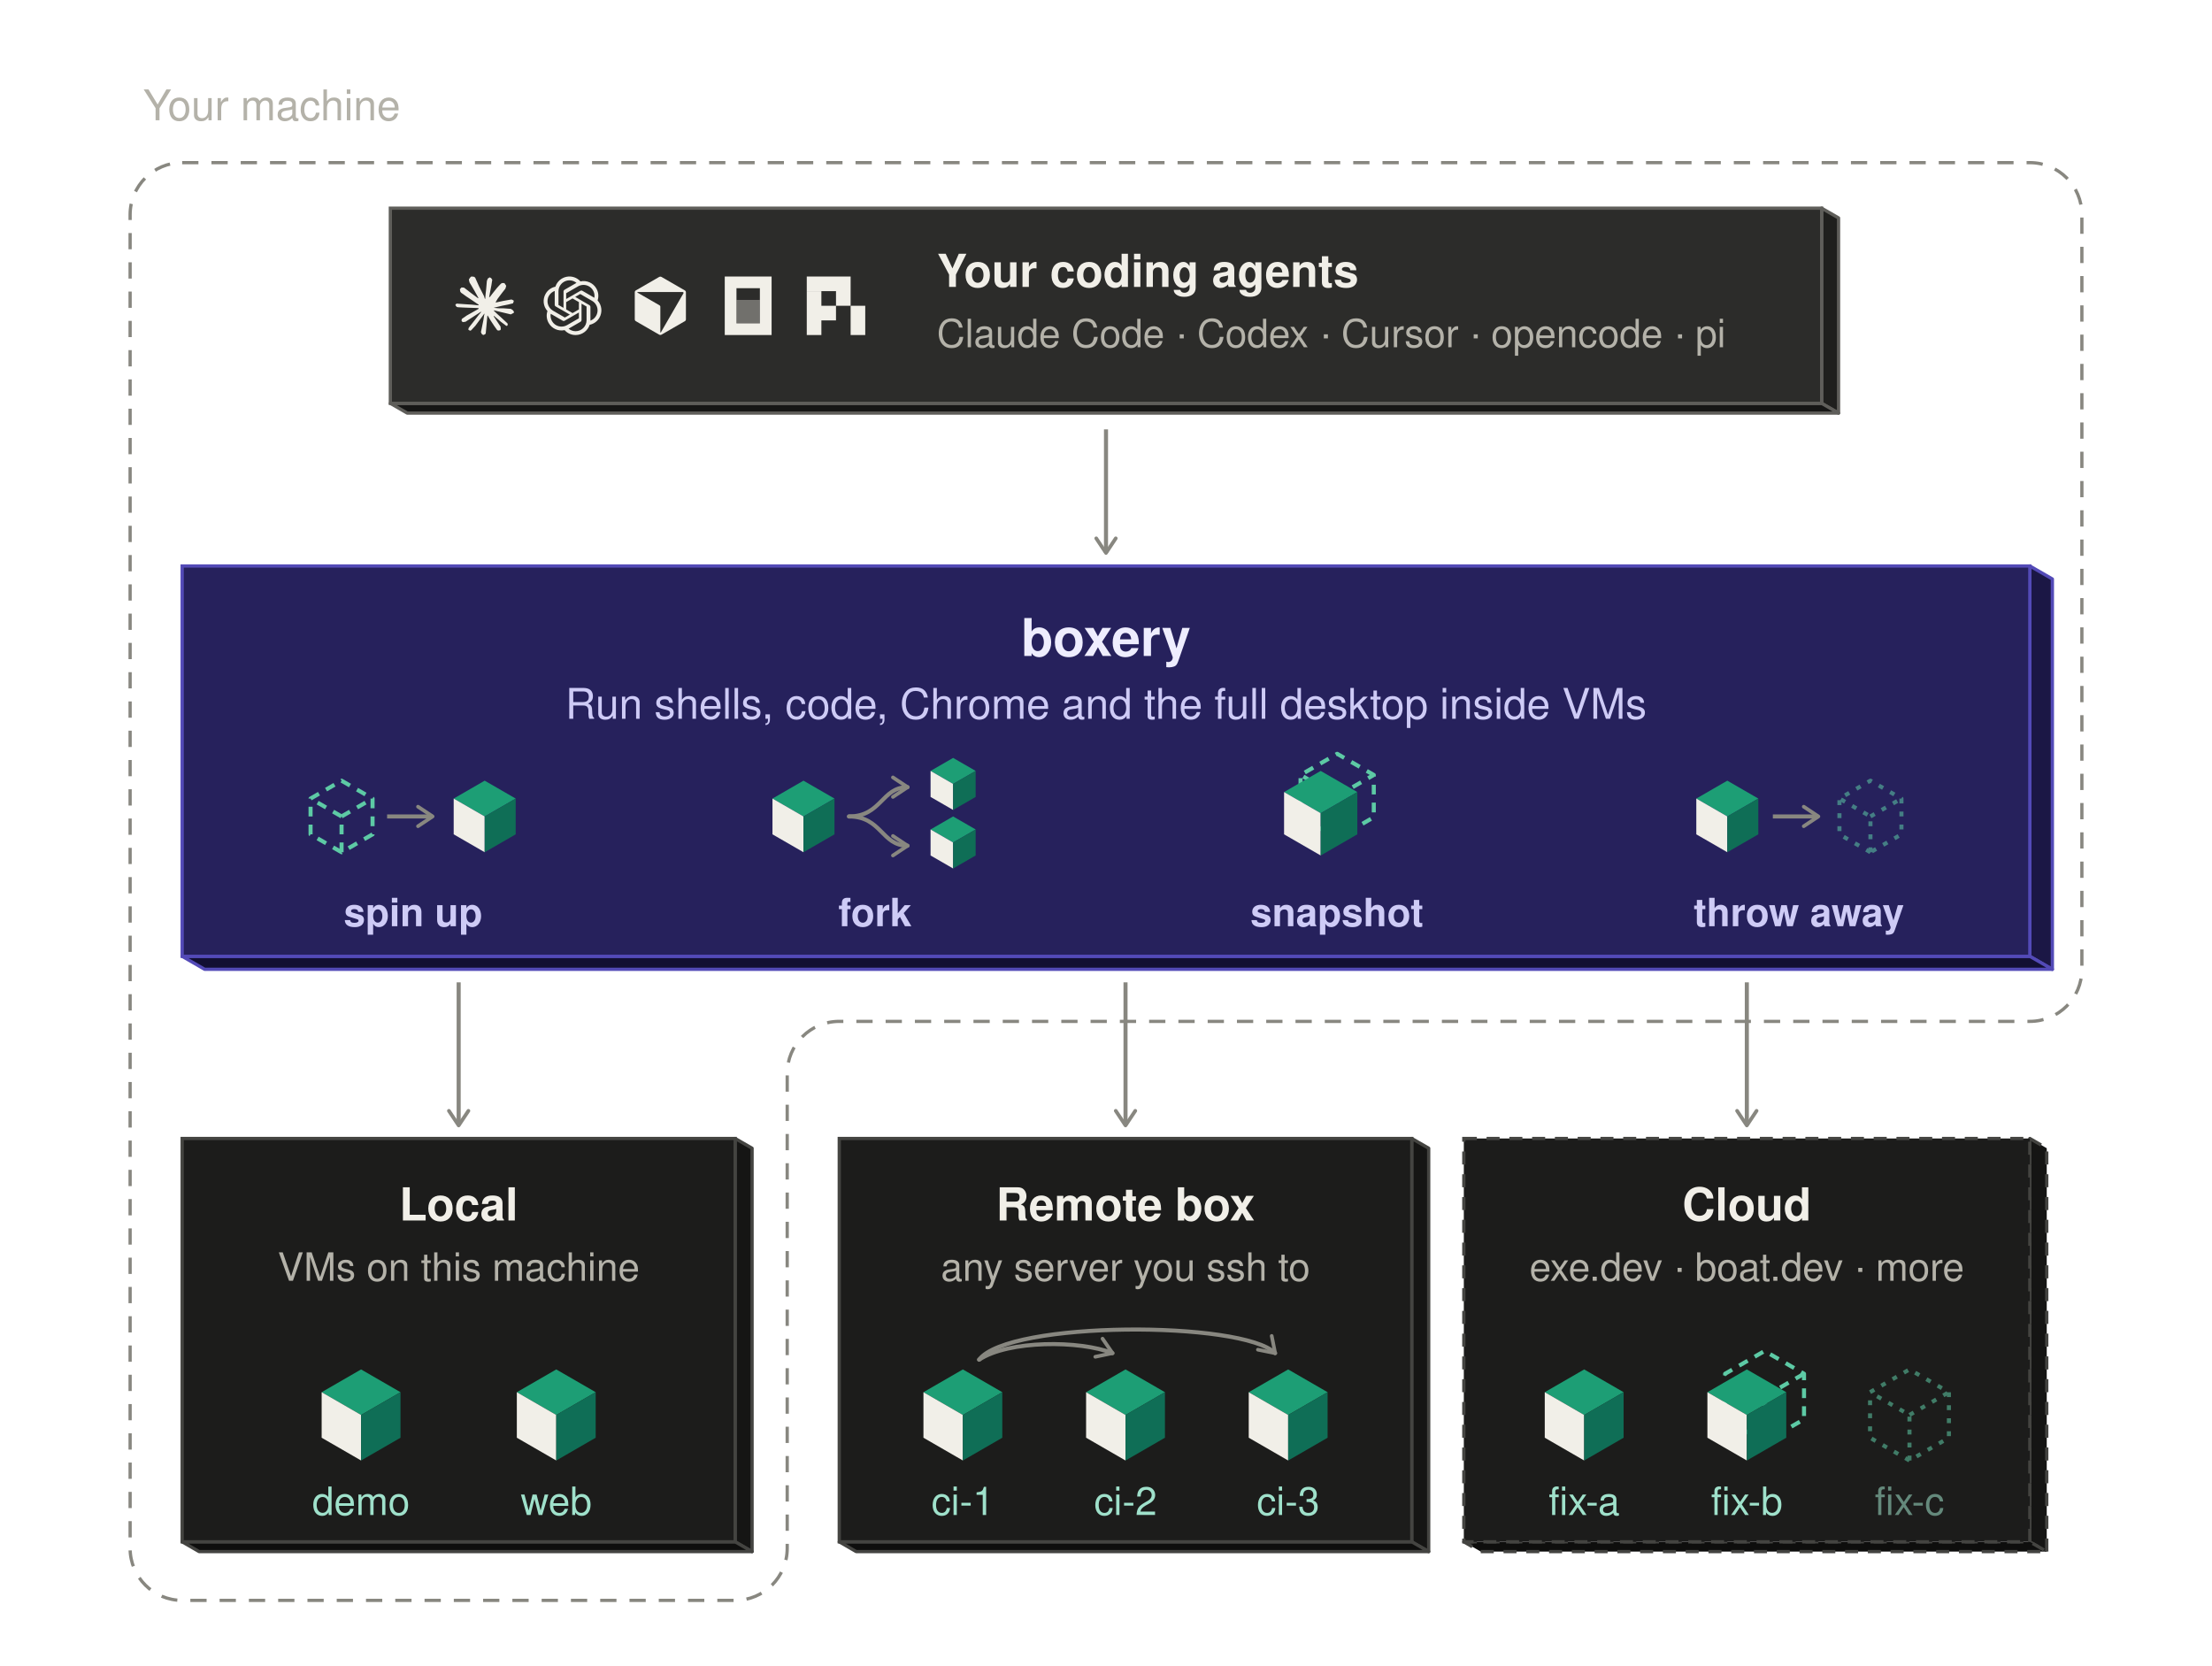
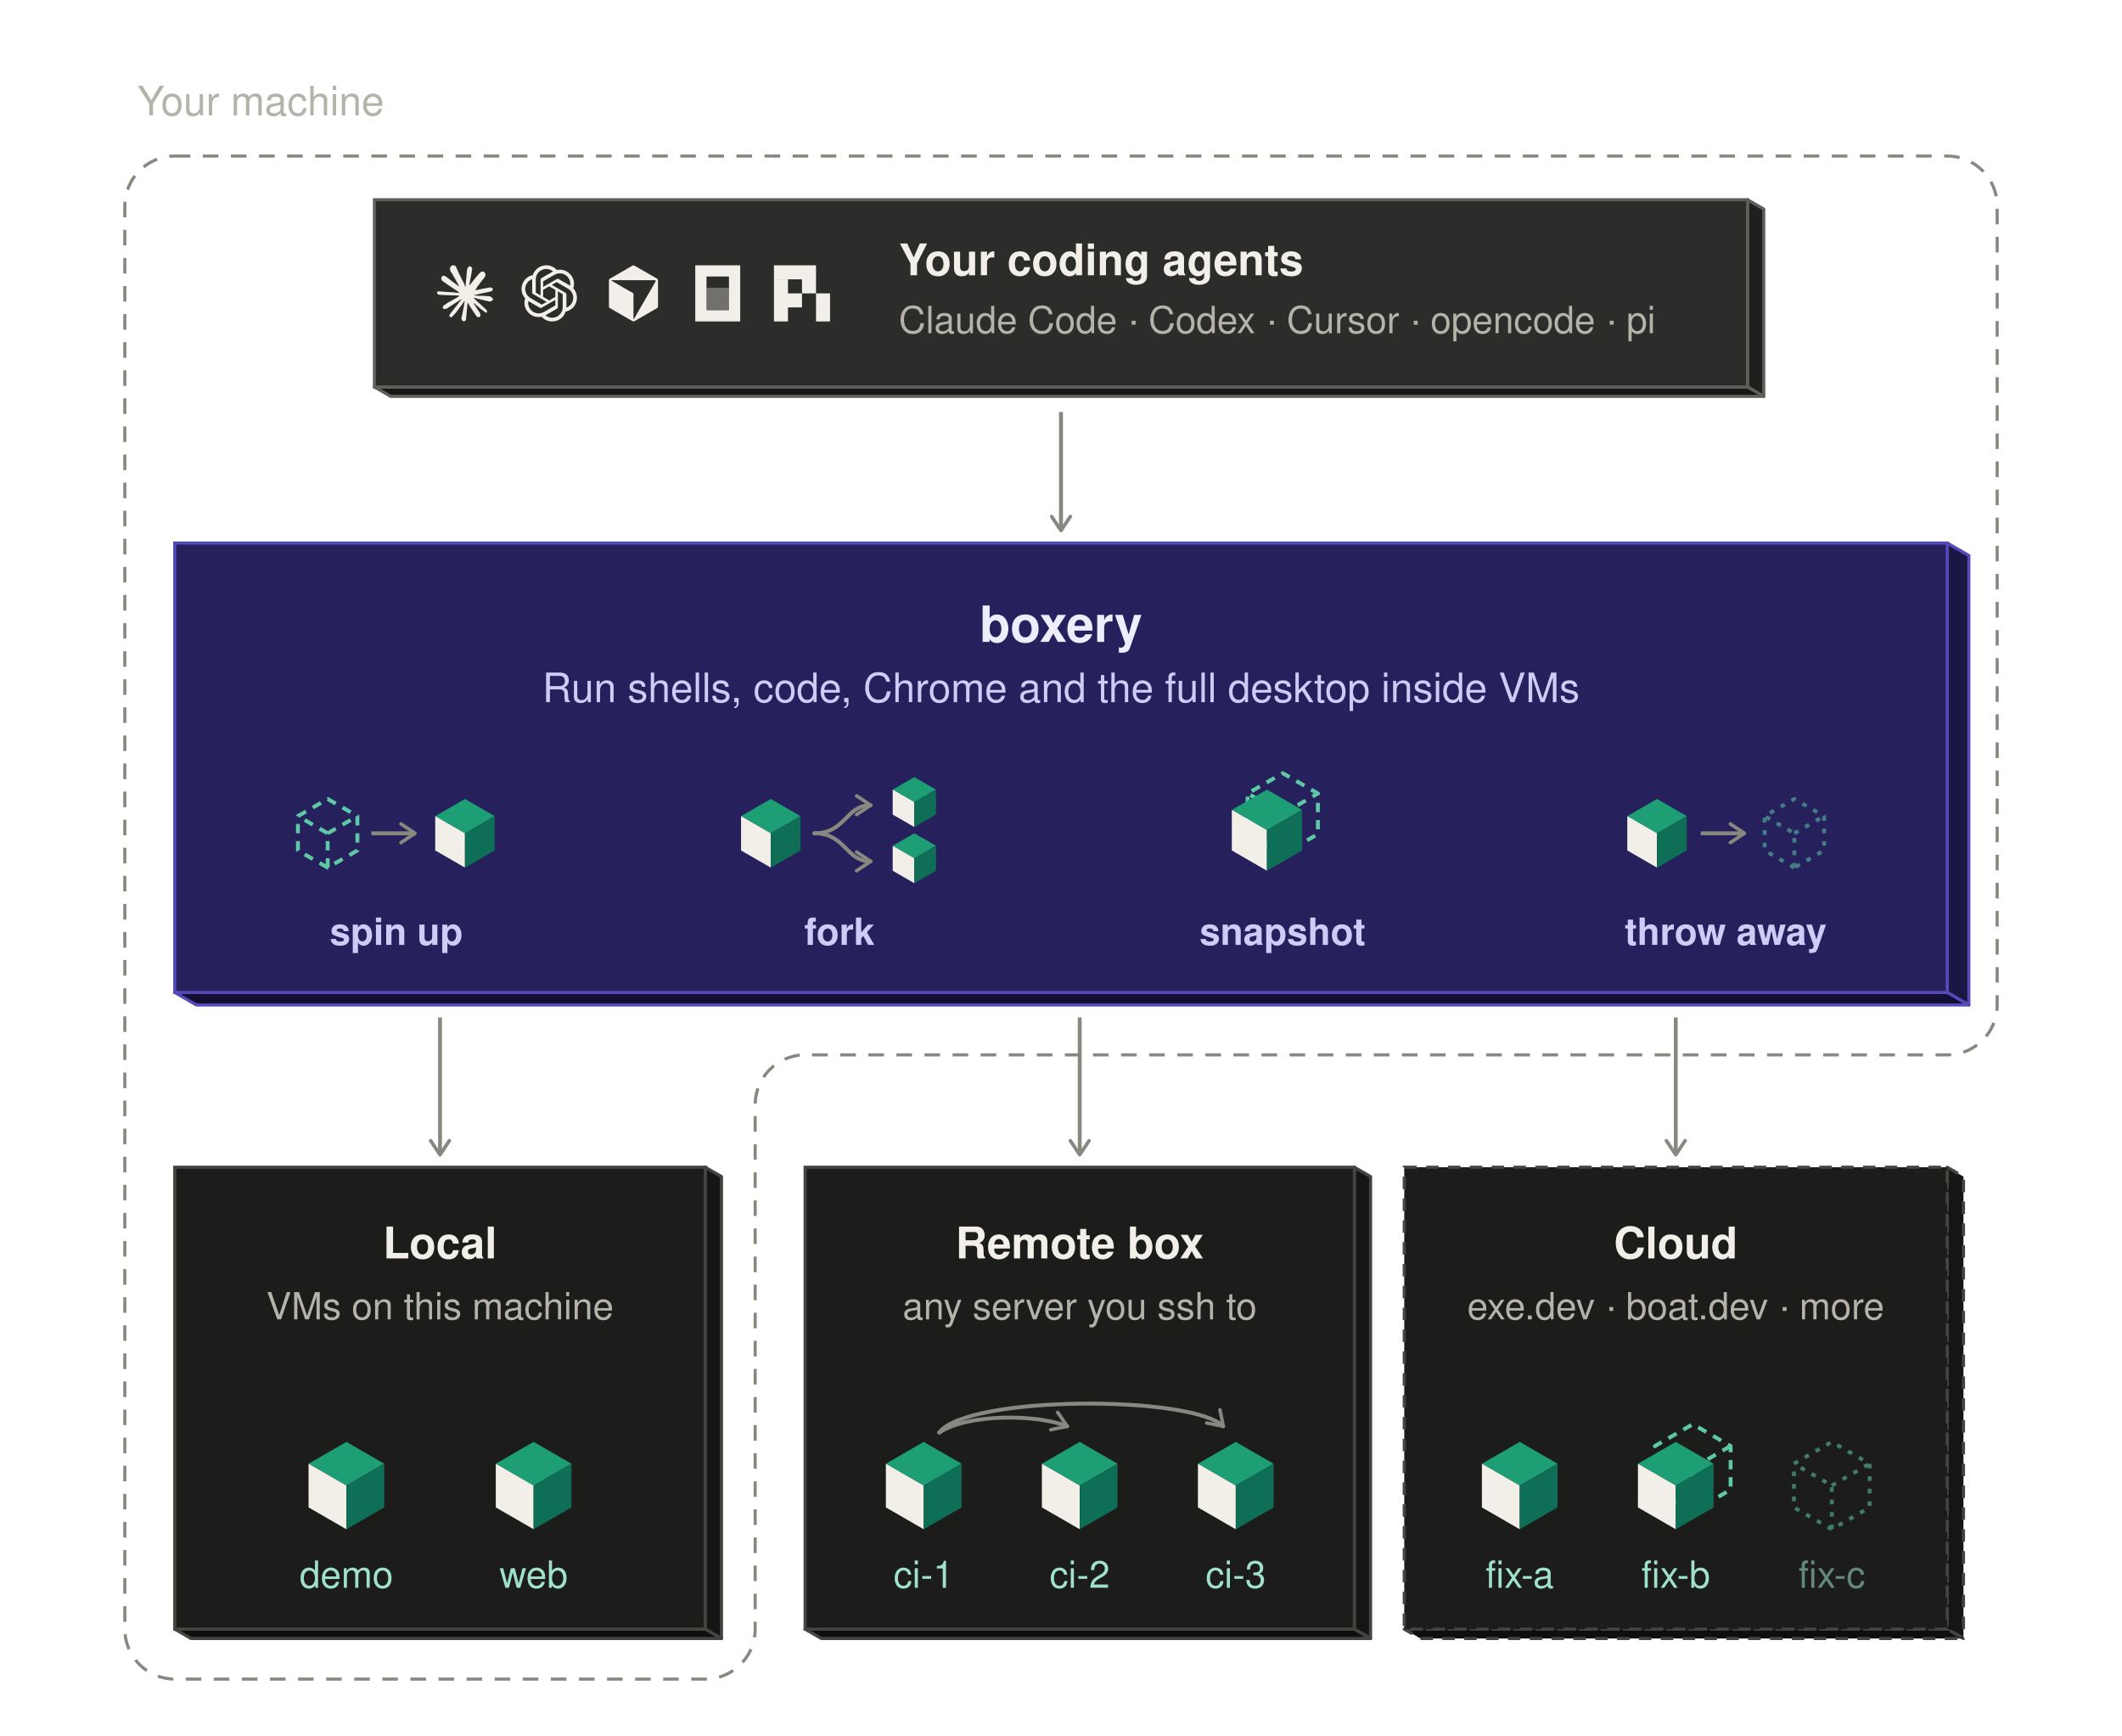
- <svg xmlns="http://www.w3.org/2000/svg" viewBox="0 0 680 512" width="680" height="512" role="img" aria-labelledby="t d">
+ <svg xmlns="http://www.w3.org/2000/svg" viewBox="0 0 680 556" width="680" height="556" role="img" aria-labelledby="t d">
  <defs>
    <marker id="arrow" viewBox="0 0 10 10" refX="8" refY="5" markerWidth="6" markerHeight="6" orient="auto-start-reverse">
      <path d="M2 1L8 5L2 9" fill="none" stroke="#888780" stroke-width="1.5" stroke-linecap="round" stroke-linejoin="round" />
    </marker>
  </defs>
  <g font-family="-apple-system, BlinkMacSystemFont, 'Segoe UI', Helvetica, Arial, sans-serif" text-anchor="middle" dominant-baseline="central">
    <text x="44" y="34" font-size="13" text-anchor="start" fill="#B4B2A9">Your machine</text>
-     <path d="M56 50 H624 A16 16 0 0 1 640 66 V298 A16 16 0 0 1 624 314 H258 A16 16 0 0 0 242 330 V476 A16 16 0 0 1 226 492 H56 A16 16 0 0 1 40 476 V66 A16 16 0 0 1 56 50 Z" fill="none" stroke="#888780" stroke-width="1" stroke-dasharray="5 4" />
+     <path d="M56 50 H624 A16 16 0 0 1 640 66 V322 A16 16 0 0 1 624 338 H258 A16 16 0 0 0 242 354 V522 A16 16 0 0 1 226 538 H56 A16 16 0 0 1 40 522 V66 A16 16 0 0 1 56 50 Z" fill="none" stroke="#888780" stroke-width="1" stroke-dasharray="5 4" />
    <polygon points="560.00,64.00 565.20,67.00 565.20,127.00 560.00,124.00" fill="#1F1F1D" stroke="#5F5E5A" stroke-width="1" stroke-linejoin="round" />
    <polygon points="120.00,124.00 560.00,124.00 565.20,127.00 125.20,127.00" fill="#161615" stroke="#5F5E5A" stroke-width="1" stroke-linejoin="round" />
    <rect x="120" y="64" width="440" height="60" fill="#2C2C2A" stroke="#5F5E5A" />
    <svg x="140" y="85" width="18" height="18" viewBox="0 0 24 24" fill="#F1EFE8">
      <path d="m4.714 15.956 4.717-2.647.079-.231-.079-.128h-.231l-.789-.049-2.696-.073-2.337-.097-2.265-.121-.571-.121-.534-.704.055-.352.48-.322.686.061 1.518.103 2.277.158 1.651.097 2.447.255h.389l.055-.158-.134-.097-.103-.097L6.973 9.836l-2.55-1.688-1.336-.971-.723-.492-.364-.461-.158-1.008.656-.723.88.061.225.061.892.686 1.906 1.475 2.489 1.834.364.303.146-.103.018-.073-.164-.273-1.354-2.447-1.445-2.489-.643-1.032-.17-.619c-.061-.255-.103-.467-.103-.729L6.287.134 6.7 0l.996.134.419.364.619 1.415 1.002 2.228 1.554 3.03.455.898.243.832.091.255h.158v-.146l.128-1.706.237-2.095.231-2.696.079-.759.376-.911.747-.492.583.279.48.686-.067.443-.285 1.852-.559 2.902-.364 1.943h.212l.243-.243.984-1.305 1.651-2.064.729-.82.85-.905.546-.431h1.032l.759 1.129-.34 1.166-1.062 1.348-.88 1.141-1.263 1.7-.789 1.36.073.109.188-.018 2.853-.607 1.542-.279 1.84-.316.832.389.091.395-.328.807-1.967.486-2.307.461-3.436.814-.043.03.049.061 1.548.146.662.036h1.621l3.018.225.789.522.474.638-.079.486-1.214.619-1.639-.389-3.825-.911-1.311-.328h-.182v.109l1.093 1.069 2.003 1.809 2.507 2.331.128.577-.322.455-.34-.049-2.204-1.657-.85-.747-1.925-1.621h-.128v.17l.443.65 2.344 3.521.121 1.081-.17.352-.607.212-.668-.121-1.372-1.925L14.38 17.959l-1.141-1.943-.14.079-.674 7.255-.316.37-.729.279-.607-.461-.322-.747.322-1.475.389-1.925.316-1.53.285-1.9.17-.631-.012-.043-.14.018-1.433 1.967-2.18 2.945-1.724 1.846-.413.164-.716-.37.067-.662.401-.589 2.386-3.036 1.439-1.882.929-1.087-.006-.158h-.055l-6.338 4.116-1.129.146-.486-.455.061-.747.231-.243 1.906-1.311Z" />
    </svg>
    <svg x="167" y="85" width="18" height="18" viewBox="0 0 24 24" fill="#F1EFE8">
      <path d="M22.282 9.821a5.985 5.985 0 0 0-.516-4.911 6.046 6.046 0 0 0-6.51-2.9A6.065 6.065 0 0 0 4.981 4.182a5.985 5.985 0 0 0-3.998 2.9 6.046 6.046 0 0 0 .743 7.097 5.98 5.98 0 0 0 .511 4.911 6.051 6.051 0 0 0 6.515 2.9A5.985 5.985 0 0 0 13.26 24a6.056 6.056 0 0 0 5.772-4.206 5.989 5.989 0 0 0 3.998-2.9 6.056 6.056 0 0 0-.748-7.073zm-9.022 12.608a4.476 4.476 0 0 1-2.876-1.041l.142-.08 4.778-2.758a.795.795 0 0 0 .393-.681v-6.737l2.02 1.169a.071.071 0 0 1 .038.052v5.583a4.504 4.504 0 0 1-4.495 4.494zm-9.661-4.125a4.471 4.471 0 0 1-.535-3.014l.142.085 4.783 2.758a.771.771 0 0 0 .781 0l5.843-3.369v2.332a.08.08 0 0 1-.033.061L9.74 19.95a4.499 4.499 0 0 1-6.141-1.646zM2.341 7.896a4.485 4.485 0 0 1 2.365-1.973V11.6a.766.766 0 0 0 .388.676l5.814 3.354-2.02 1.169a.076.076 0 0 1-.071 0l-4.83-2.787A4.504 4.504 0 0 1 2.341 7.872zm16.596 3.856L13.104 8.364 15.119 7.2a.076.076 0 0 1 .071 0l4.83 2.791a4.494 4.494 0 0 1-.676 8.104v-5.677a.79.79 0 0 0-.407-.667zm2.011-3.023l-.142-.085-4.774-2.782a.776.776 0 0 0-.785 0L9.409 9.23V6.897a.066.066 0 0 1 .028-.061l4.83-2.787a4.499 4.499 0 0 1 6.68 4.66zM8.306 12.863l-2.02-1.164a.08.08 0 0 1-.038-.057V6.074a4.499 4.499 0 0 1 7.376-3.454l-.142.081L8.704 5.459a.795.795 0 0 0-.393.681zm1.098-2.365l2.602-1.5 2.607 1.5v2.999l-2.597 1.5-2.607-1.5Z" />
    </svg>
    <svg x="194" y="85" width="18" height="18" viewBox="88 66 336 380" fill="#F1EFE8">
      <path fill-rule="evenodd" d="m415.348 156.575-151.504-87.47c-4.865-2.809-10.868-2.809-15.733 0l-151.496 87.47c-4.09 2.361-6.615 6.728-6.615 11.458v176.383c0 4.73 2.525 9.097 6.615 11.459l151.503 87.469c4.865 2.81 10.868 2.81 15.733 0l151.504-87.469c4.09-2.362 6.615-6.729 6.615-11.459v-176.383c0-4.73-2.525-9.097-6.615-11.458zm-9.517 18.528-146.254 253.319c-.989 1.707-3.599 1.01-3.599-.967v-165.871c0-3.314-1.771-6.38-4.645-8.044l-143.644-82.932c-1.707-.989-1.01-3.599.967-3.599h292.51c4.153 0 6.749 4.502 4.672 8.101h-.007z" />
    </svg>
    <svg x="221" y="85" width="18" height="18" viewBox="0 6 24 30" fill="#F1EFE8">
      <path d="M18 30H6V18H18V30Z" opacity="0.35" />
      <path d="M18 12H6V30H18V12ZM24 36H0V6H24V36Z" />
    </svg>
    <svg x="248" y="85" width="18" height="18" viewBox="165 165 470 470" fill="#F1EFE8">
      <path d="M165.29 165.29H517.36V400H400V282.65H165.29Z" />
      <path d="M165.29 282.65H282.65V400H400V517.36H282.65V634.72H165.29Z" />
      <path d="M517.36 400H634.72V634.72H517.36Z" />
    </svg>
    <text x="288" y="85" font-size="14" font-weight="600" text-anchor="start" fill="#F1EFE8">Your coding agents</text>
    <text x="288" y="104" font-size="12" text-anchor="start" fill="#B4B2A9">Claude Code · Codex · Cursor · opencode · pi</text>
    <line x1="340" y1="132" x2="340" y2="170" stroke="#888780" stroke-width="1.25" marker-end="url(#arrow)" />
-     <polygon points="624.00,174.00 630.93,178.00 630.93,298.00 624.00,294.00" fill="#1B1745" stroke="#534AB7" stroke-width="1" stroke-linejoin="round" />
-     <polygon points="56.00,294.00 624.00,294.00 630.93,298.00 62.93,298.00" fill="#120F33" stroke="#534AB7" stroke-width="1" stroke-linejoin="round" />
-     <rect x="56" y="174" width="568" height="120" fill="#26215C" stroke="#534AB7" />
-     <text x="340" y="198" font-size="16" font-weight="600" fill="#EEEDFE">boxery</text>
-     <text x="340" y="218" font-size="13" fill="#CECBF6">Run shells, code, Chrome and the full desktop inside VMs</text>
+     <polygon points="624.00,174.00 630.93,178.00 630.93,322.00 624.00,318.00" fill="#1B1745" stroke="#534AB7" stroke-width="1" stroke-linejoin="round" />
+     <polygon points="56.00,318.00 624.00,318.00 630.93,322.00 62.93,322.00" fill="#120F33" stroke="#534AB7" stroke-width="1" stroke-linejoin="round" />
+     <rect x="56" y="174" width="568" height="144" fill="#26215C" stroke="#534AB7" />
+     <text x="340" y="202" font-size="16" font-weight="600" fill="#EEEDFE">boxery</text>
+     <text x="340" y="222" font-size="13" fill="#CECBF6">Run shells, code, Chrome and the full desktop inside VMs</text>
    <g fill="none" stroke="#5DCAA5" stroke-width="1.25" stroke-linejoin="round" stroke-dasharray="3 2.5">
-       <polygon points="105.00,262.00 95.47,256.50 95.47,245.50 105.00,240.00 114.53,245.50 114.53,256.50" />
-       <path d="M105.00 262.00 V251.00 L95.47 245.50 M105.00 251.00 L114.53 245.50" />
+       <polygon points="105.00,278.00 95.47,272.50 95.47,261.50 105.00,256.00 114.53,261.50 114.53,272.50" />
+       <path d="M105.00 278.00 V267.00 L95.47 261.50 M105.00 267.00 L114.53 261.50" />
    </g>
-     <line x1="119" y1="251" x2="133" y2="251" stroke="#888780" stroke-width="1.25" marker-end="url(#arrow)" />
-     <polygon points="149.00,251.00 158.53,245.50 149.00,240.00 139.47,245.50" fill="#1D9E75" />
-     <polygon points="149.00,262.00 139.47,256.50 139.47,245.50 149.00,251.00" fill="#F1EFE8" />
-     <polygon points="149.00,262.00 158.53,256.50 158.53,245.50 149.00,251.00" fill="#0F6E56" />
-     <text x="127" y="282" font-size="12" font-weight="600" fill="#CECBF6">spin up</text>
-     <polygon points="247.00,251.00 256.53,245.50 247.00,240.00 237.47,245.50" fill="#1D9E75" />
-     <polygon points="247.00,262.00 237.47,256.50 237.47,245.50 247.00,251.00" fill="#F1EFE8" />
-     <polygon points="247.00,262.00 256.53,256.50 256.53,245.50 247.00,251.00" fill="#0F6E56" />
-     <path d="M261.0 251 C271.0 251 271.0 242 279.0 242" fill="none" stroke="#888780" stroke-width="1.25" stroke-linecap="round" marker-end="url(#arrow)" />
-     <path d="M261.0 251 C271.0 251 271.0 260 279.0 260" fill="none" stroke="#888780" stroke-width="1.25" stroke-linecap="round" marker-end="url(#arrow)" />
-     <polygon points="293.00,241.00 299.93,237.00 293.00,233.00 286.07,237.00" fill="#1D9E75" />
-     <polygon points="293.00,249.00 286.07,245.00 286.07,237.00 293.00,241.00" fill="#F1EFE8" />
-     <polygon points="293.00,249.00 299.93,245.00 299.93,237.00 293.00,241.00" fill="#0F6E56" />
-     <polygon points="293.00,259.00 299.93,255.00 293.00,251.00 286.07,255.00" fill="#1D9E75" />
-     <polygon points="293.00,267.00 286.07,263.00 286.07,255.00 293.00,259.00" fill="#F1EFE8" />
-     <polygon points="293.00,267.00 299.93,263.00 299.93,255.00 293.00,259.00" fill="#0F6E56" />
-     <text x="269" y="282" font-size="12" font-weight="600" fill="#CECBF6">fork</text>
+     <line x1="119" y1="267" x2="133" y2="267" stroke="#888780" stroke-width="1.25" marker-end="url(#arrow)" />
+     <polygon points="149.00,267.00 158.53,261.50 149.00,256.00 139.47,261.50" fill="#1D9E75" />
+     <polygon points="149.00,278.00 139.47,272.50 139.47,261.50 149.00,267.00" fill="#F1EFE8" />
+     <polygon points="149.00,278.00 158.53,272.50 158.53,261.50 149.00,267.00" fill="#0F6E56" />
+     <text x="127" y="300" font-size="12" font-weight="600" fill="#CECBF6">spin up</text>
+     <polygon points="247.00,267.00 256.53,261.50 247.00,256.00 237.47,261.50" fill="#1D9E75" />
+     <polygon points="247.00,278.00 237.47,272.50 237.47,261.50 247.00,267.00" fill="#F1EFE8" />
+     <polygon points="247.00,278.00 256.53,272.50 256.53,261.50 247.00,267.00" fill="#0F6E56" />
+     <path d="M261.0 267 C271.0 267 271.0 258 279.0 258" fill="none" stroke="#888780" stroke-width="1.25" stroke-linecap="round" marker-end="url(#arrow)" />
+     <path d="M261.0 267 C271.0 267 271.0 276 279.0 276" fill="none" stroke="#888780" stroke-width="1.25" stroke-linecap="round" marker-end="url(#arrow)" />
+     <polygon points="293.00,257.00 299.93,253.00 293.00,249.00 286.07,253.00" fill="#1D9E75" />
+     <polygon points="293.00,265.00 286.07,261.00 286.07,253.00 293.00,257.00" fill="#F1EFE8" />
+     <polygon points="293.00,265.00 299.93,261.00 299.93,253.00 293.00,257.00" fill="#0F6E56" />
+     <polygon points="293.00,275.00 299.93,271.00 293.00,267.00 286.07,271.00" fill="#1D9E75" />
+     <polygon points="293.00,283.00 286.07,279.00 286.07,271.00 293.00,275.00" fill="#F1EFE8" />
+     <polygon points="293.00,283.00 299.93,279.00 299.93,271.00 293.00,275.00" fill="#0F6E56" />
+     <text x="269" y="300" font-size="12" font-weight="600" fill="#CECBF6">fork</text>
    <g fill="none" stroke="#5DCAA5" stroke-width="1.25" stroke-linejoin="round" stroke-dasharray="3 2.5">
-       <polygon points="411.07,257.74 399.81,251.24 399.81,238.24 411.07,231.74 422.32,238.24 422.32,251.24" />
-       <path d="M411.07 257.74 V244.74 L399.81 238.24 M411.07 244.74 L422.32 238.24" />
+       <polygon points="411.07,273.74 399.81,267.24 399.81,254.24 411.07,247.74 422.32,254.24 422.32,267.24" />
+       <path d="M411.07 273.74 V260.74 L399.81 254.24 M411.07 260.74 L422.32 254.24" />
    </g>
-     <polygon points="406.00,250.00 417.26,243.50 406.00,237.00 394.74,243.50" fill="#1D9E75" />
-     <polygon points="406.00,263.00 394.74,256.50 394.74,243.50 406.00,250.00" fill="#F1EFE8" />
-     <polygon points="406.00,263.00 417.26,256.50 417.26,243.50 406.00,250.00" fill="#0F6E56" />
-     <text x="411" y="282" font-size="12" font-weight="600" fill="#CECBF6">snapshot</text>
-     <polygon points="531.00,251.00 540.53,245.50 531.00,240.00 521.47,245.50" fill="#1D9E75" />
-     <polygon points="531.00,262.00 521.47,256.50 521.47,245.50 531.00,251.00" fill="#F1EFE8" />
-     <polygon points="531.00,262.00 540.53,256.50 540.53,245.50 531.00,251.00" fill="#0F6E56" />
-     <line x1="545" y1="251" x2="559" y2="251" stroke="#888780" stroke-width="1.25" marker-end="url(#arrow)" />
+     <polygon points="406.00,266.00 417.26,259.50 406.00,253.00 394.74,259.50" fill="#1D9E75" />
+     <polygon points="406.00,279.00 394.74,272.50 394.74,259.50 406.00,266.00" fill="#F1EFE8" />
+     <polygon points="406.00,279.00 417.26,272.50 417.26,259.50 406.00,266.00" fill="#0F6E56" />
+     <text x="411" y="300" font-size="12" font-weight="600" fill="#CECBF6">snapshot</text>
+     <polygon points="531.00,267.00 540.53,261.50 531.00,256.00 521.47,261.50" fill="#1D9E75" />
+     <polygon points="531.00,278.00 521.47,272.50 521.47,261.50 531.00,267.00" fill="#F1EFE8" />
+     <polygon points="531.00,278.00 540.53,272.50 540.53,261.50 531.00,267.00" fill="#0F6E56" />
+     <line x1="545" y1="267" x2="559" y2="267" stroke="#888780" stroke-width="1.25" marker-end="url(#arrow)" />
    <g fill="none" stroke="#5DCAA5" stroke-width="1.25" stroke-linejoin="round" stroke-dasharray="1.5 2.5" opacity="0.55">
-       <polygon points="575.00,262.00 565.47,256.50 565.47,245.50 575.00,240.00 584.53,245.50 584.53,256.50" />
-       <path d="M575.00 262.00 V251.00 L565.47 245.50 M575.00 251.00 L584.53 245.50" />
+       <polygon points="575.00,278.00 565.47,272.50 565.47,261.50 575.00,256.00 584.53,261.50 584.53,272.50" />
+       <path d="M575.00 278.00 V267.00 L565.47 261.50 M575.00 267.00 L584.53 261.50" />
    </g>
-     <text x="553" y="282" font-size="12" font-weight="600" fill="#CECBF6">throw away</text>
-     <line x1="141" y1="302" x2="141" y2="346" stroke="#888780" stroke-width="1.25" marker-end="url(#arrow)" />
-     <polygon points="226.00,350.00 231.20,353.00 231.20,477.00 226.00,474.00" fill="#151514" stroke="#444441" stroke-width="1" stroke-linejoin="round" />
-     <polygon points="56.00,474.00 226.00,474.00 231.20,477.00 61.20,477.00" fill="#0E0E0D" stroke="#444441" stroke-width="1" stroke-linejoin="round" />
-     <rect x="56" y="350" width="170" height="124" fill="#1C1C1B" stroke="#444441" />
-     <text x="141" y="372" font-size="14" font-weight="600" fill="#F1EFE8">Local</text>
-     <text x="141" y="391" font-size="12" fill="#B4B2A9">VMs on this machine</text>
-     <polygon points="111.00,435.00 123.12,428.00 111.00,421.00 98.88,428.00" fill="#1D9E75" />
-     <polygon points="111.00,449.00 98.88,442.00 98.88,428.00 111.00,435.00" fill="#F1EFE8" />
-     <polygon points="111.00,449.00 123.12,442.00 123.12,428.00 111.00,435.00" fill="#0F6E56" />
-     <text x="111" y="463" font-size="12" fill="#9FE1CB">demo</text>
-     <polygon points="171.00,435.00 183.12,428.00 171.00,421.00 158.88,428.00" fill="#1D9E75" />
-     <polygon points="171.00,449.00 158.88,442.00 158.88,428.00 171.00,435.00" fill="#F1EFE8" />
-     <polygon points="171.00,449.00 183.12,442.00 183.12,428.00 171.00,435.00" fill="#0F6E56" />
-     <text x="171" y="463" font-size="12" fill="#9FE1CB">web</text>
-     <line x1="346" y1="302" x2="346" y2="346" stroke="#888780" stroke-width="1.25" marker-end="url(#arrow)" />
-     <polygon points="434.00,350.00 439.20,353.00 439.20,477.00 434.00,474.00" fill="#151514" stroke="#444441" stroke-width="1" stroke-linejoin="round" />
-     <polygon points="258.00,474.00 434.00,474.00 439.20,477.00 263.20,477.00" fill="#0E0E0D" stroke="#444441" stroke-width="1" stroke-linejoin="round" />
-     <rect x="258" y="350" width="176" height="124" fill="#1C1C1B" stroke="#444441" />
-     <text x="346" y="372" font-size="14" font-weight="600" fill="#F1EFE8">Remote box</text>
-     <text x="346" y="391" font-size="12" fill="#B4B2A9">any server you ssh to</text>
-     <path d="M301.0 418 C310.0 412 332.0 412 342.0 416" fill="none" stroke="#888780" stroke-width="1.25" stroke-linecap="round" marker-end="url(#arrow)" />
-     <path d="M301.0 418 C310.0 406 382.0 406 392.0 416" fill="none" stroke="#888780" stroke-width="1.25" stroke-linecap="round" marker-end="url(#arrow)" />
-     <polygon points="296.00,435.00 308.12,428.00 296.00,421.00 283.88,428.00" fill="#1D9E75" />
-     <polygon points="296.00,449.00 283.88,442.00 283.88,428.00 296.00,435.00" fill="#F1EFE8" />
-     <polygon points="296.00,449.00 308.12,442.00 308.12,428.00 296.00,435.00" fill="#0F6E56" />
-     <text x="296" y="463" font-size="12" fill="#9FE1CB">ci-1</text>
-     <polygon points="346.00,435.00 358.12,428.00 346.00,421.00 333.88,428.00" fill="#1D9E75" />
-     <polygon points="346.00,449.00 333.88,442.00 333.88,428.00 346.00,435.00" fill="#F1EFE8" />
-     <polygon points="346.00,449.00 358.12,442.00 358.12,428.00 346.00,435.00" fill="#0F6E56" />
-     <text x="346" y="463" font-size="12" fill="#9FE1CB">ci-2</text>
-     <polygon points="396.00,435.00 408.12,428.00 396.00,421.00 383.88,428.00" fill="#1D9E75" />
-     <polygon points="396.00,449.00 383.88,442.00 383.88,428.00 396.00,435.00" fill="#F1EFE8" />
-     <polygon points="396.00,449.00 408.12,442.00 408.12,428.00 396.00,435.00" fill="#0F6E56" />
-     <text x="396" y="463" font-size="12" fill="#9FE1CB">ci-3</text>
-     <line x1="537" y1="302" x2="537" y2="346" stroke="#888780" stroke-width="1.25" marker-end="url(#arrow)" />
-     <polygon points="624.00,350.00 629.20,353.00 629.20,477.00 624.00,474.00" fill="#151514" stroke="#444441" stroke-width="1" stroke-linejoin="round" stroke-dasharray="4 3" />
-     <polygon points="450.00,474.00 624.00,474.00 629.20,477.00 455.20,477.00" fill="#0E0E0D" stroke="#444441" stroke-width="1" stroke-linejoin="round" stroke-dasharray="4 3" />
-     <rect x="450" y="350" width="174" height="124" fill="#1C1C1B" stroke="#444441" stroke-dasharray="4 3" />
-     <text x="537" y="372" font-size="14" font-weight="600" fill="#F1EFE8">Cloud</text>
-     <text x="537" y="391" font-size="12" fill="#B4B2A9">exe.dev · boat.dev · more</text>
-     <polygon points="487.00,435.00 499.12,428.00 487.00,421.00 474.88,428.00" fill="#1D9E75" />
-     <polygon points="487.00,449.00 474.88,442.00 474.88,428.00 487.00,435.00" fill="#F1EFE8" />
-     <polygon points="487.00,449.00 499.12,442.00 499.12,428.00 487.00,435.00" fill="#0F6E56" />
-     <text x="487" y="463" font-size="12" fill="#9FE1CB">fix-a</text>
+     <text x="553" y="300" font-size="12" font-weight="600" fill="#CECBF6">throw away</text>
+     <line x1="141" y1="326" x2="141" y2="370" stroke="#888780" stroke-width="1.25" marker-end="url(#arrow)" />
+     <polygon points="226.00,374.00 231.20,377.00 231.20,525.00 226.00,522.00" fill="#151514" stroke="#444441" stroke-width="1" stroke-linejoin="round" />
+     <polygon points="56.00,522.00 226.00,522.00 231.20,525.00 61.20,525.00" fill="#0E0E0D" stroke="#444441" stroke-width="1" stroke-linejoin="round" />
+     <rect x="56" y="374" width="170" height="148" fill="#1C1C1B" stroke="#444441" />
+     <text x="141" y="400" font-size="14" font-weight="600" fill="#F1EFE8">Local</text>
+     <text x="141" y="420" font-size="12" fill="#B4B2A9">VMs on this machine</text>
+     <polygon points="111.00,476.00 123.12,469.00 111.00,462.00 98.88,469.00" fill="#1D9E75" />
+     <polygon points="111.00,490.00 98.88,483.00 98.88,469.00 111.00,476.00" fill="#F1EFE8" />
+     <polygon points="111.00,490.00 123.12,483.00 123.12,469.00 111.00,476.00" fill="#0F6E56" />
+     <text x="111" y="506" font-size="12" fill="#9FE1CB">demo</text>
+     <polygon points="171.00,476.00 183.12,469.00 171.00,462.00 158.88,469.00" fill="#1D9E75" />
+     <polygon points="171.00,490.00 158.88,483.00 158.88,469.00 171.00,476.00" fill="#F1EFE8" />
+     <polygon points="171.00,490.00 183.12,483.00 183.12,469.00 171.00,476.00" fill="#0F6E56" />
+     <text x="171" y="506" font-size="12" fill="#9FE1CB">web</text>
+     <line x1="346" y1="326" x2="346" y2="370" stroke="#888780" stroke-width="1.25" marker-end="url(#arrow)" />
+     <polygon points="434.00,374.00 439.20,377.00 439.20,525.00 434.00,522.00" fill="#151514" stroke="#444441" stroke-width="1" stroke-linejoin="round" />
+     <polygon points="258.00,522.00 434.00,522.00 439.20,525.00 263.20,525.00" fill="#0E0E0D" stroke="#444441" stroke-width="1" stroke-linejoin="round" />
+     <rect x="258" y="374" width="176" height="148" fill="#1C1C1B" stroke="#444441" />
+     <text x="346" y="400" font-size="14" font-weight="600" fill="#F1EFE8">Remote box</text>
+     <text x="346" y="420" font-size="12" fill="#B4B2A9">any server you ssh to</text>
+     <path d="M301.0 459 C310.0 453 332.0 453 342.0 457" fill="none" stroke="#888780" stroke-width="1.25" stroke-linecap="round" marker-end="url(#arrow)" />
+     <path d="M301.0 459 C310.0 447 382.0 447 392.0 457" fill="none" stroke="#888780" stroke-width="1.25" stroke-linecap="round" marker-end="url(#arrow)" />
+     <polygon points="296.00,476.00 308.12,469.00 296.00,462.00 283.88,469.00" fill="#1D9E75" />
+     <polygon points="296.00,490.00 283.88,483.00 283.88,469.00 296.00,476.00" fill="#F1EFE8" />
+     <polygon points="296.00,490.00 308.12,483.00 308.12,469.00 296.00,476.00" fill="#0F6E56" />
+     <text x="296" y="506" font-size="12" fill="#9FE1CB">ci-1</text>
+     <polygon points="346.00,476.00 358.12,469.00 346.00,462.00 333.88,469.00" fill="#1D9E75" />
+     <polygon points="346.00,490.00 333.88,483.00 333.88,469.00 346.00,476.00" fill="#F1EFE8" />
+     <polygon points="346.00,490.00 358.12,483.00 358.12,469.00 346.00,476.00" fill="#0F6E56" />
+     <text x="346" y="506" font-size="12" fill="#9FE1CB">ci-2</text>
+     <polygon points="396.00,476.00 408.12,469.00 396.00,462.00 383.88,469.00" fill="#1D9E75" />
+     <polygon points="396.00,490.00 383.88,483.00 383.88,469.00 396.00,476.00" fill="#F1EFE8" />
+     <polygon points="396.00,490.00 408.12,483.00 408.12,469.00 396.00,476.00" fill="#0F6E56" />
+     <text x="396" y="506" font-size="12" fill="#9FE1CB">ci-3</text>
+     <line x1="537" y1="326" x2="537" y2="370" stroke="#888780" stroke-width="1.25" marker-end="url(#arrow)" />
+     <polygon points="624.00,374.00 629.20,377.00 629.20,525.00 624.00,522.00" fill="#151514" stroke="#444441" stroke-width="1" stroke-linejoin="round" stroke-dasharray="4 3" />
+     <polygon points="450.00,522.00 624.00,522.00 629.20,525.00 455.20,525.00" fill="#0E0E0D" stroke="#444441" stroke-width="1" stroke-linejoin="round" stroke-dasharray="4 3" />
+     <rect x="450" y="374" width="174" height="148" fill="#1C1C1B" stroke="#444441" stroke-dasharray="4 3" />
+     <text x="537" y="400" font-size="14" font-weight="600" fill="#F1EFE8">Cloud</text>
+     <text x="537" y="420" font-size="12" fill="#B4B2A9">exe.dev · boat.dev · more</text>
+     <polygon points="487.00,476.00 499.12,469.00 487.00,462.00 474.88,469.00" fill="#1D9E75" />
+     <polygon points="487.00,490.00 474.88,483.00 474.88,469.00 487.00,476.00" fill="#F1EFE8" />
+     <polygon points="487.00,490.00 499.12,483.00 499.12,469.00 487.00,476.00" fill="#0F6E56" />
+     <text x="487" y="506" font-size="12" fill="#9FE1CB">fix-a</text>
    <g fill="none" stroke="#5DCAA5" stroke-width="1.25" stroke-linejoin="round" stroke-dasharray="3 2.5">
-       <polygon points="542.46,443.33 530.33,436.33 530.33,422.33 542.46,415.33 554.58,422.33 554.58,436.33" />
-       <path d="M542.46 443.33 V429.33 L530.33 422.33 M542.46 429.33 L554.58 422.33" />
+       <polygon points="542.46,484.33 530.33,477.33 530.33,463.33 542.46,456.33 554.58,463.33 554.58,477.33" />
+       <path d="M542.46 484.33 V470.33 L530.33 463.33 M542.46 470.33 L554.58 463.33" />
    </g>
-     <polygon points="537.00,435.00 549.12,428.00 537.00,421.00 524.88,428.00" fill="#1D9E75" />
-     <polygon points="537.00,449.00 524.88,442.00 524.88,428.00 537.00,435.00" fill="#F1EFE8" />
-     <polygon points="537.00,449.00 549.12,442.00 549.12,428.00 537.00,435.00" fill="#0F6E56" />
-     <text x="537" y="463" font-size="12" fill="#9FE1CB">fix-b</text>
+     <polygon points="537.00,476.00 549.12,469.00 537.00,462.00 524.88,469.00" fill="#1D9E75" />
+     <polygon points="537.00,490.00 524.88,483.00 524.88,469.00 537.00,476.00" fill="#F1EFE8" />
+     <polygon points="537.00,490.00 549.12,483.00 549.12,469.00 537.00,476.00" fill="#0F6E56" />
+     <text x="537" y="506" font-size="12" fill="#9FE1CB">fix-b</text>
    <g fill="none" stroke="#5DCAA5" stroke-width="1.25" stroke-linejoin="round" stroke-dasharray="1.5 2.5" opacity="0.55">
-       <polygon points="587.00,449.00 574.88,442.00 574.88,428.00 587.00,421.00 599.12,428.00 599.12,442.00" />
-       <path d="M587.00 449.00 V435.00 L574.88 428.00 M587.00 435.00 L599.12 428.00" />
+       <polygon points="587.00,490.00 574.88,483.00 574.88,469.00 587.00,462.00 599.12,469.00 599.12,483.00" />
+       <path d="M587.00 490.00 V476.00 L574.88 469.00 M587.00 476.00 L599.12 469.00" />
    </g>
-     <text x="587" y="463" font-size="12" opacity="0.55" fill="#9FE1CB">fix-c</text>
+     <text x="587" y="506" font-size="12" opacity="0.55" fill="#9FE1CB">fix-c</text>
  </g>
</svg>
